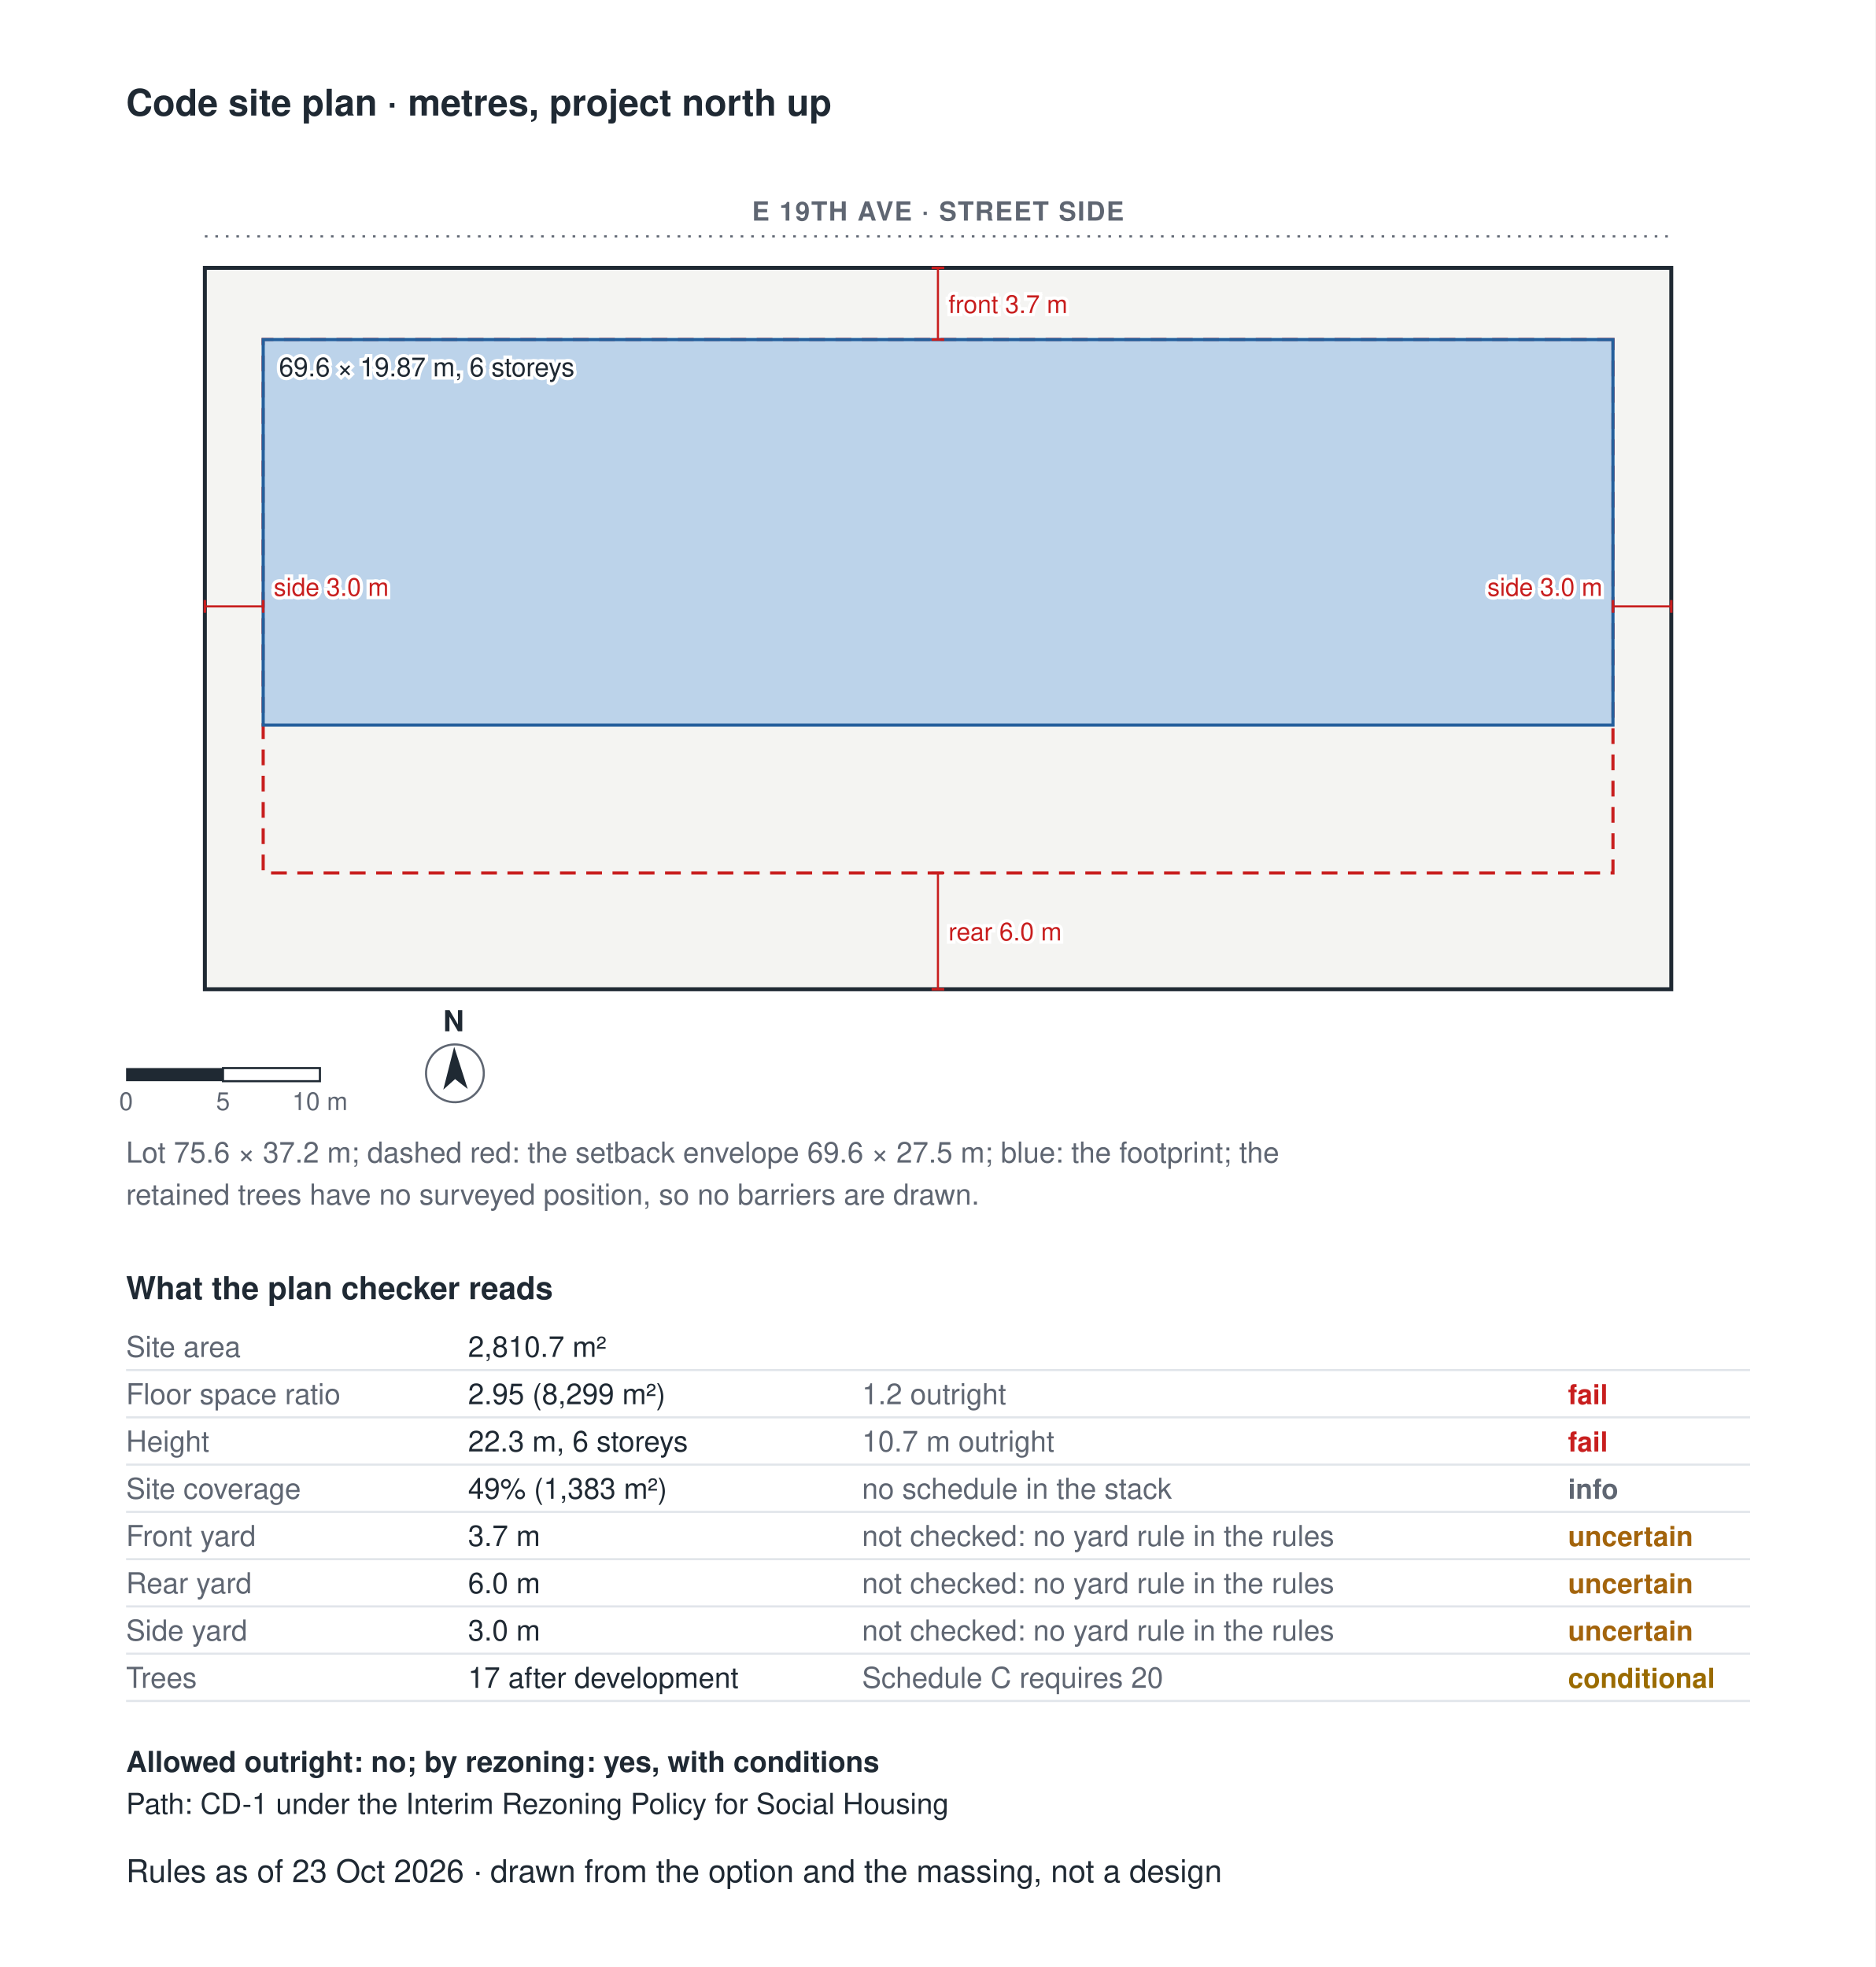
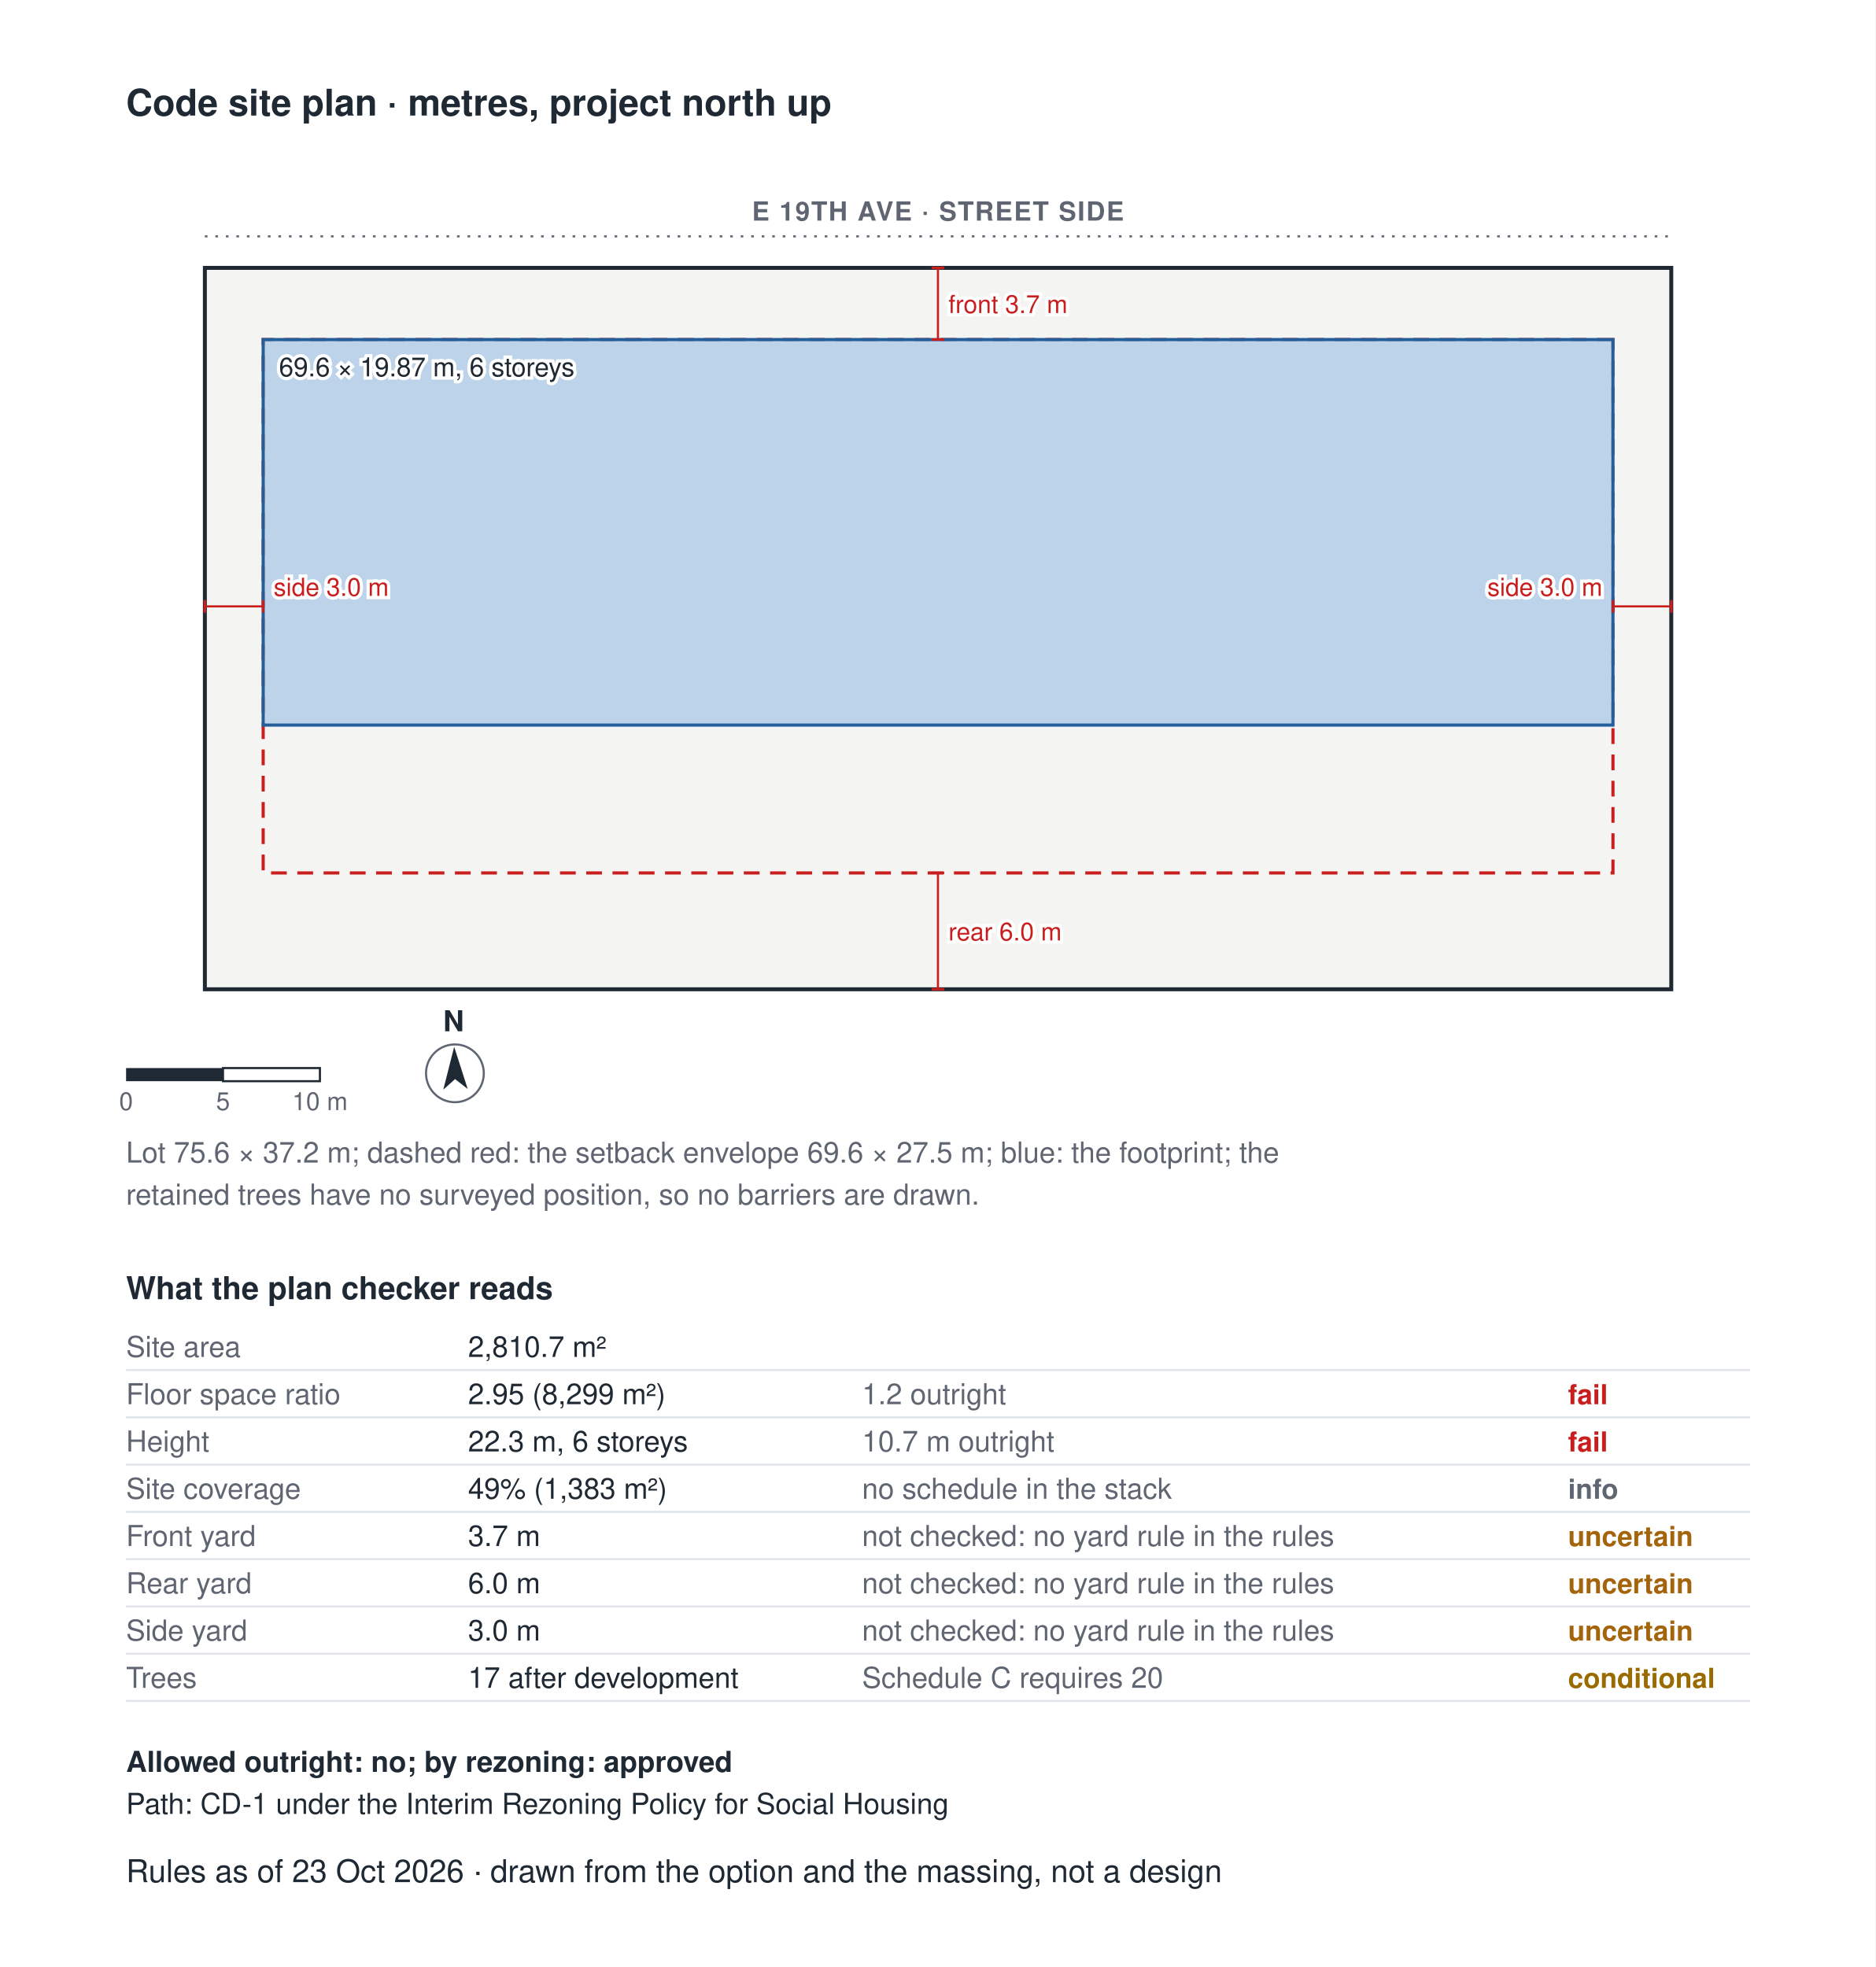
<svg xmlns="http://www.w3.org/2000/svg" width="714" height="749" viewBox="0 0 714 749" font-family="IBM Plex Sans, Helvetica, Arial, sans-serif" font-size="12" fill="#1f2933" role="img" aria-label="Code site plan">
  <rect width="100%" height="100%" fill="#ffffff" />
  <defs>
    <marker id="tick" viewBox="0 0 6 6" refX="3" refY="3" markerWidth="6" markerHeight="6" orient="auto">
      <path d="M3 0V6" stroke="#c81e1e" stroke-width="1.2" />
    </marker>
  </defs>
  <text x="48" y="44" font-size="14" font-weight="600">Code site plan · metres, project north up</text>
  <polygon points="636.3,102.0 78.0,102.0 78.0,376.7 636.3,376.7" fill="#f4f4f2" stroke="#1f2933" stroke-width="1.5" />
  <polygon points="614.1,129.3 100.2,129.3 100.2,332.4 614.1,332.4" fill="none" stroke="#c81e1e" stroke-width="1.2" stroke-dasharray="6 4" />
  <polygon points="614.1,129.3 100.2,129.3 100.2,276.1 614.1,276.1" fill="#8fb8e3" fill-opacity="0.55" stroke="#245f9c" stroke-width="1.2" />
  <text x="106.2" y="143.3" font-size="10" fill="#1f2933" stroke="#ffffff" stroke-width="2.5" paint-order="stroke">69.6 × 19.87 m, 6 storeys</text>
  <path d="M357.1 102.0L357.1 129.3" stroke="#c81e1e" stroke-width="0.8" fill="none" marker-start="url(#tick)" marker-end="url(#tick)" />
  <text x="361.1" y="119.2" font-size="9.5" fill="#c81e1e" stroke="#ffffff" stroke-width="2.5" paint-order="stroke">front 3.7 m</text>
  <path d="M357.1 332.4L357.1 376.7" stroke="#c81e1e" stroke-width="0.8" fill="none" marker-start="url(#tick)" marker-end="url(#tick)" />
  <text x="361.1" y="358.1" font-size="9.5" fill="#c81e1e" stroke="#ffffff" stroke-width="2.5" paint-order="stroke">rear 6.0 m</text>
  <path d="M636.3 230.9L614.1 230.9" stroke="#c81e1e" stroke-width="0.8" fill="none" marker-start="url(#tick)" marker-end="url(#tick)" />
  <text x="610.1" y="226.9" font-size="9.5" text-anchor="end" fill="#c81e1e" stroke="#ffffff" stroke-width="2.5" paint-order="stroke">side 3.0 m</text>
  <path d="M100.2 230.9L78.0 230.9" stroke="#c81e1e" stroke-width="0.8" fill="none" marker-start="url(#tick)" marker-end="url(#tick)" />
  <text x="104.2" y="226.9" font-size="9.5" text-anchor="start" fill="#c81e1e" stroke="#ffffff" stroke-width="2.5" paint-order="stroke">side 3.0 m</text>
  <line x1="78.0" y1="90.0" x2="636.3" y2="90.0" stroke="#5f6672" stroke-width="0.8" stroke-dasharray="1 3" />
  <text x="357.1" y="84.0" font-size="10" font-weight="600" letter-spacing="0.5" text-anchor="middle" fill="#5f6672">E 19TH AVE · STREET SIDE</text>
  <rect x="48.0" y="406.7" width="36.9" height="5" fill="#1f2933" />
  <rect x="84.9" y="406.7" width="36.9" height="5" fill="#ffffff" stroke="#1f2933" stroke-width="0.8" />
  <text x="48.0" y="422.7" font-size="9.5" text-anchor="middle" fill="#5f6672">0</text>
  <text x="84.9" y="422.7" font-size="9.5" text-anchor="middle" fill="#5f6672">5</text>
  <text x="121.8" y="422.7" font-size="9.5" text-anchor="middle" fill="#5f6672">10 m</text>
  <g transform="rotate(-1.6 173.2 408.7)">
    <circle cx="173.2" cy="408.7" r="11.0" fill="#ffffff" stroke="#5f6672" stroke-width="0.8" />
    <polygon points="173.2,398.6 177.9,414.8 173.2,410.9 168.6,414.8" fill="#1f2933" />
  </g>
  <text x="172.7" y="392.7" font-size="11" font-weight="600" text-anchor="middle" fill="#1f2933">N</text>
  <text x="48" y="442.7" font-size="11" fill="#5f6672">Lot 75.6 × 37.2 m; dashed red: the setback envelope 69.6 × 27.5 m; blue: the footprint; the</text>
  <text x="48" y="458.7" font-size="11" fill="#5f6672">retained trees have no surveyed position, so no barriers are drawn.</text>
  <text x="48" y="494.7" font-size="12" font-weight="600">What the plan checker reads</text>
  <line x1="48" y1="521.7" x2="666.3" y2="521.7" stroke="#e1e5ea" stroke-width="0.8" />
  <text x="48.0" y="516.7" font-size="11" fill="#5f6672">Site area</text>
  <text x="178.2" y="516.7" font-size="11">2,810.7 m²</text>
  <line x1="48" y1="539.7" x2="666.3" y2="539.7" stroke="#e1e5ea" stroke-width="0.8" />
  <text x="48.0" y="534.7" font-size="11" fill="#5f6672">Floor space ratio</text>
  <text x="178.2" y="534.7" font-size="11">2.95 (8,299 m²)</text>
  <text x="328.2" y="534.7" font-size="11" fill="#5f6672">1.2 outright</text>
  <text x="597.0" y="534.7" font-size="10.5" font-weight="600" fill="#c81e1e">fail</text>
  <line x1="48" y1="557.7" x2="666.3" y2="557.7" stroke="#e1e5ea" stroke-width="0.8" />
  <text x="48.0" y="552.7" font-size="11" fill="#5f6672">Height</text>
  <text x="178.2" y="552.7" font-size="11">22.3 m, 6 storeys</text>
  <text x="328.2" y="552.7" font-size="11" fill="#5f6672">10.7 m outright</text>
  <text x="597.0" y="552.7" font-size="10.5" font-weight="600" fill="#c81e1e">fail</text>
  <line x1="48" y1="575.7" x2="666.3" y2="575.7" stroke="#e1e5ea" stroke-width="0.8" />
  <text x="48.0" y="570.7" font-size="11" fill="#5f6672">Site coverage</text>
  <text x="178.2" y="570.7" font-size="11">49% (1,383 m²)</text>
  <text x="328.2" y="570.7" font-size="11" fill="#5f6672">no schedule in the stack</text>
  <text x="597.0" y="570.7" font-size="10.5" font-weight="600" fill="#5f6672">info</text>
  <line x1="48" y1="593.7" x2="666.3" y2="593.7" stroke="#e1e5ea" stroke-width="0.8" />
  <text x="48.0" y="588.7" font-size="11" fill="#5f6672">Front yard</text>
  <text x="178.2" y="588.7" font-size="11">3.7 m</text>
  <text x="328.2" y="588.7" font-size="11" fill="#5f6672">not checked: no yard rule in the rules</text>
  <text x="597.0" y="588.7" font-size="10.5" font-weight="600" fill="#a3640c">uncertain</text>
  <line x1="48" y1="611.7" x2="666.3" y2="611.7" stroke="#e1e5ea" stroke-width="0.8" />
  <text x="48.0" y="606.7" font-size="11" fill="#5f6672">Rear yard</text>
  <text x="178.2" y="606.7" font-size="11">6.0 m</text>
  <text x="328.2" y="606.7" font-size="11" fill="#5f6672">not checked: no yard rule in the rules</text>
  <text x="597.0" y="606.7" font-size="10.5" font-weight="600" fill="#a3640c">uncertain</text>
  <line x1="48" y1="629.7" x2="666.3" y2="629.7" stroke="#e1e5ea" stroke-width="0.8" />
  <text x="48.0" y="624.7" font-size="11" fill="#5f6672">Side yard</text>
  <text x="178.2" y="624.7" font-size="11">3.0 m</text>
  <text x="328.2" y="624.7" font-size="11" fill="#5f6672">not checked: no yard rule in the rules</text>
  <text x="597.0" y="624.7" font-size="10.5" font-weight="600" fill="#a3640c">uncertain</text>
  <line x1="48" y1="647.7" x2="666.3" y2="647.7" stroke="#e1e5ea" stroke-width="0.8" />
  <text x="48.0" y="642.7" font-size="11" fill="#5f6672">Trees</text>
  <text x="178.2" y="642.7" font-size="11">17 after development</text>
  <text x="328.2" y="642.7" font-size="11" fill="#5f6672">Schedule C requires 20</text>
  <text x="597.0" y="642.7" font-size="10.5" font-weight="600" fill="#9a6b00">conditional</text>
-   <text x="48" y="674.7" font-size="11" font-weight="600">Allowed outright: no; by rezoning: yes, with conditions</text>
+   <text x="48" y="674.7" font-size="11" font-weight="600">Allowed outright: no; by rezoning: approved</text>
  <text x="48" y="690.7" font-size="11">Path: CD-1 under the Interim Rezoning Policy for Social Housing</text>
  <text x="48.0" y="716.7" font-size="12" fill="#1f2933">Rules as of 23 Oct 2026 · drawn from the option and the massing, not a design</text>
</svg>
